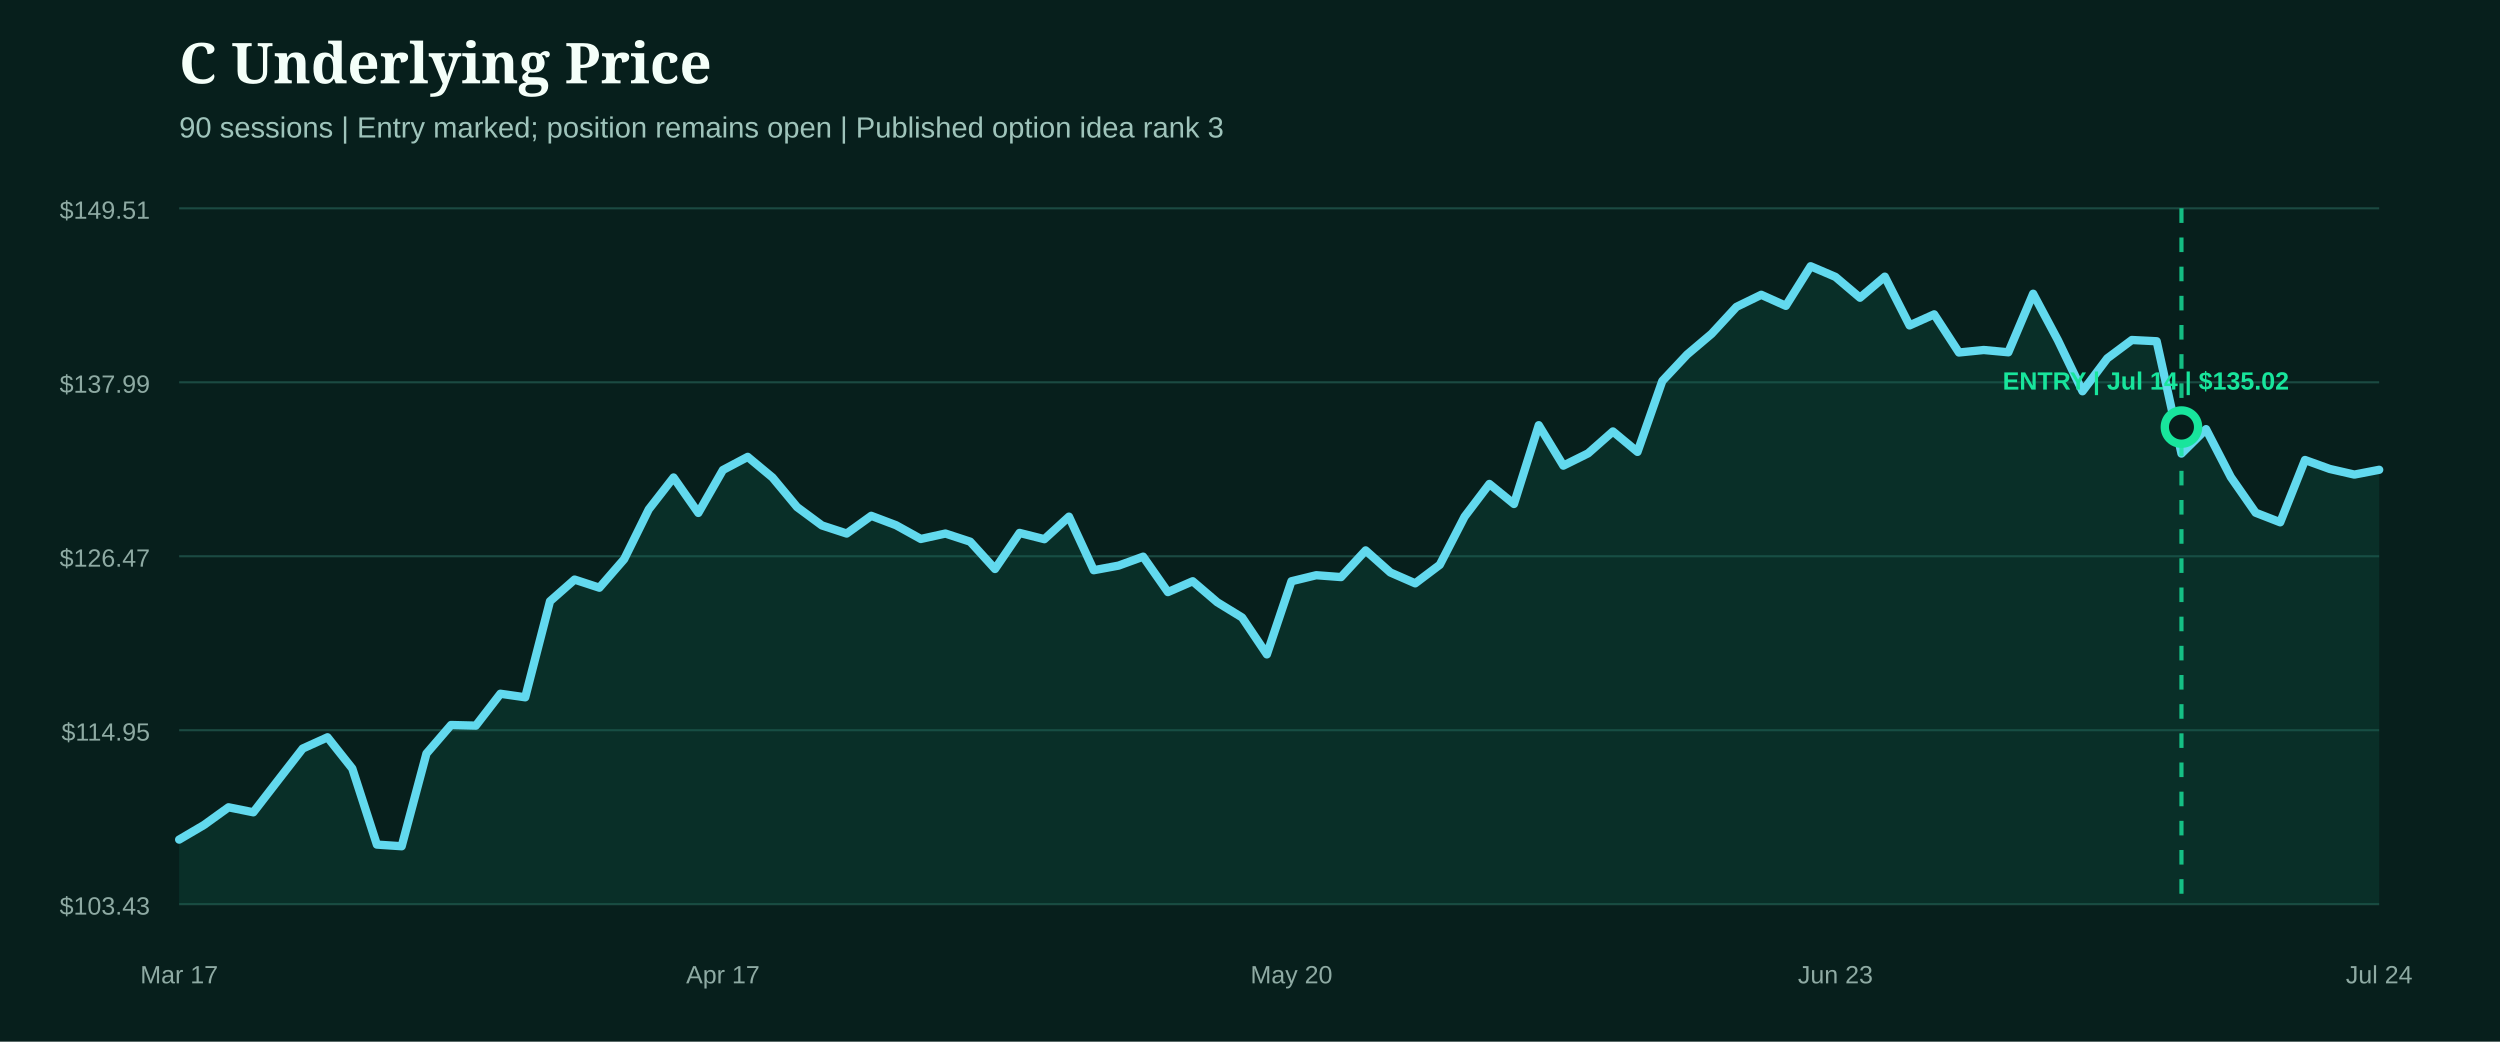
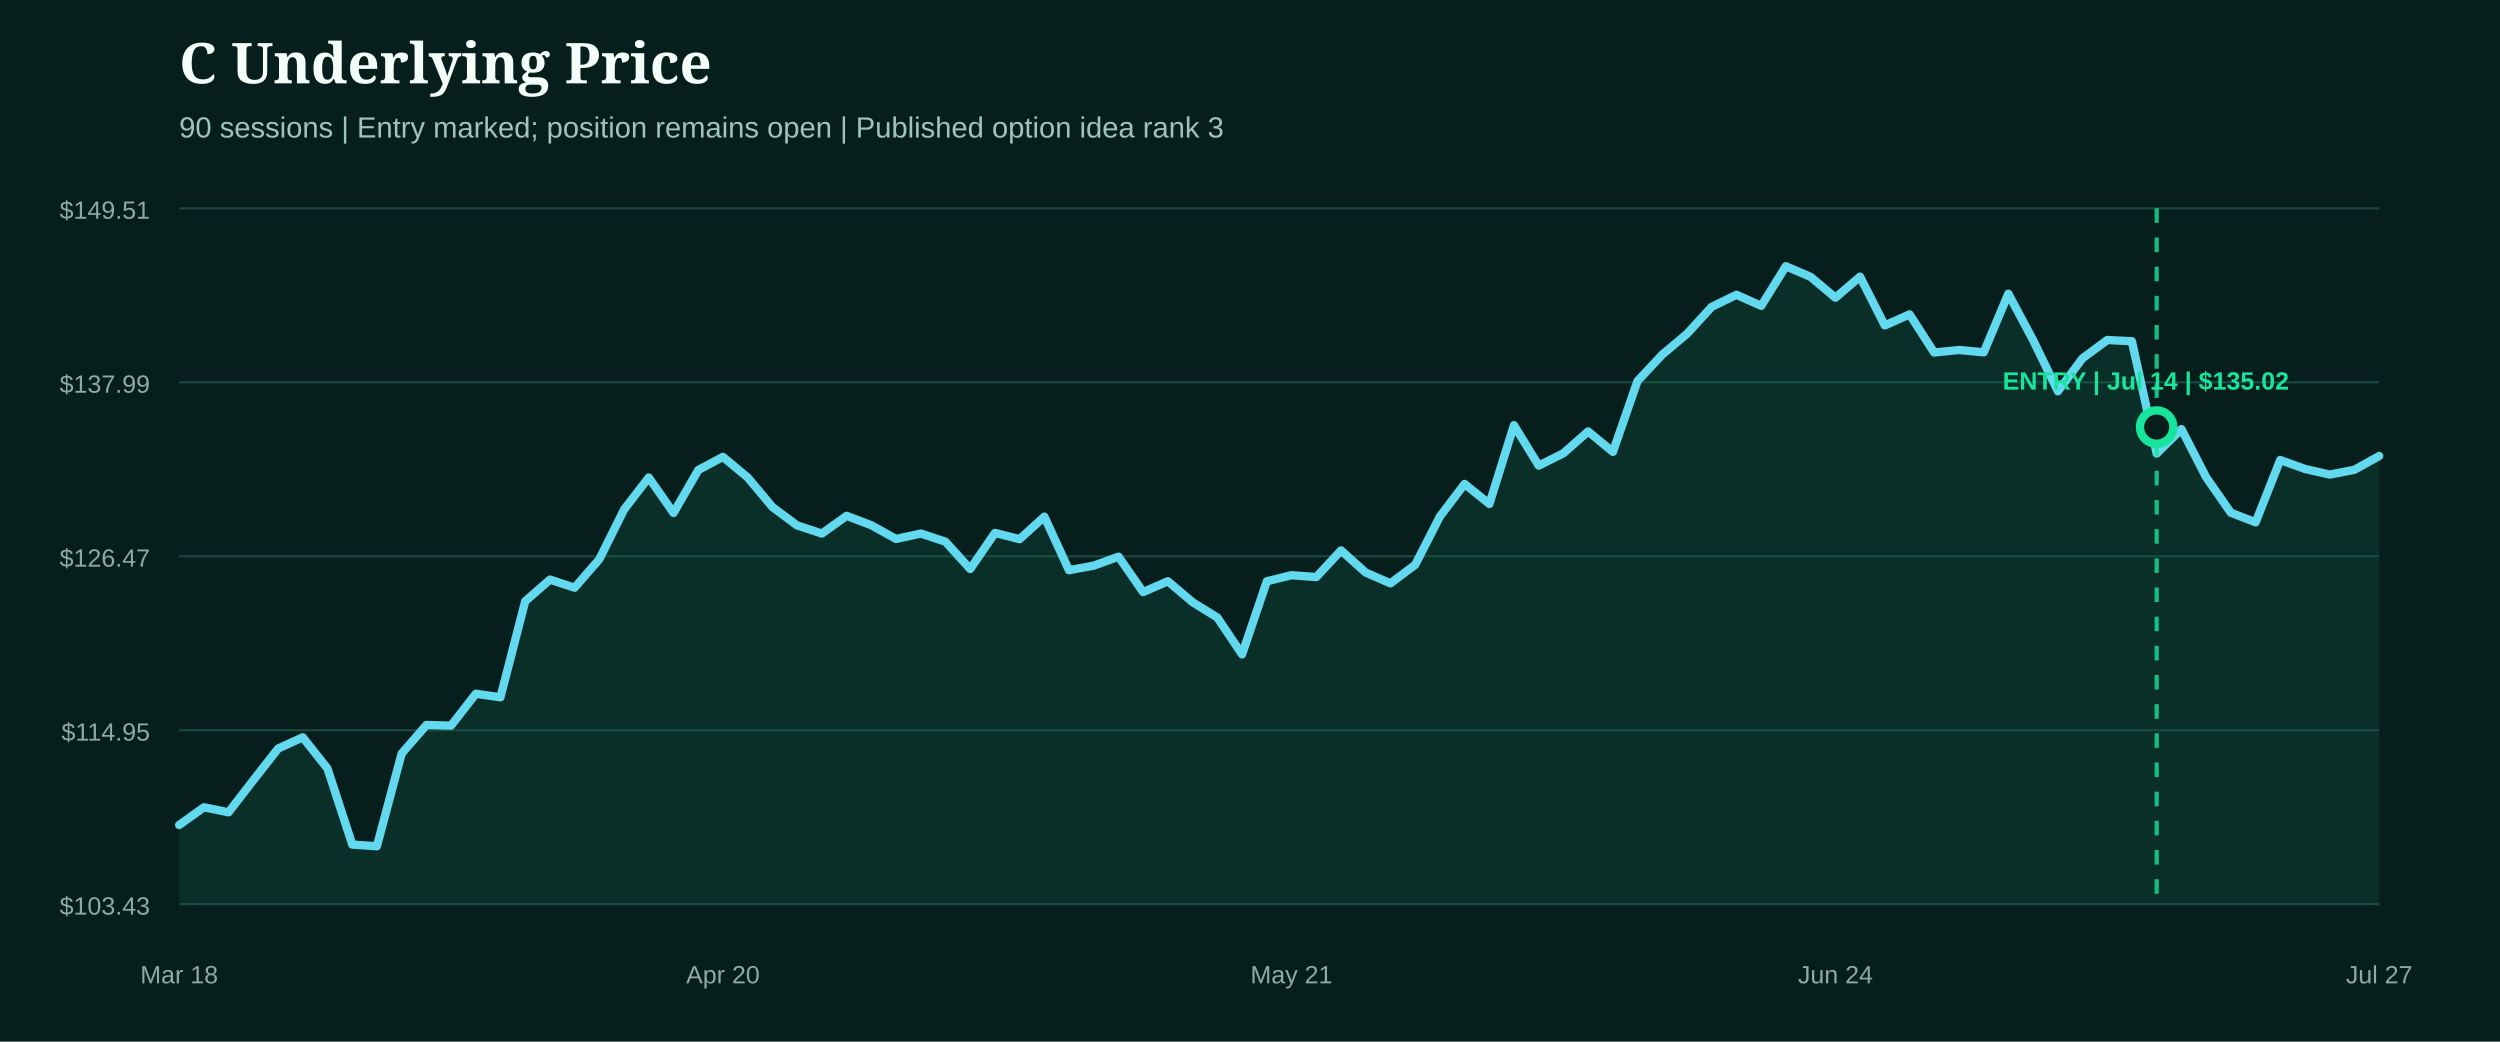
<svg xmlns="http://www.w3.org/2000/svg" width="1200" height="500" viewBox="0 0 1200 500" role="img" aria-label="C underlying price from entry">
  <rect width="1200" height="500" fill="#071f1c" />
  <style>.head{fill:#f4fff9;font:800 27px Georgia,serif}.sub{fill:#9fc4bb;font:14px Arial,sans-serif}.axis{fill:#8eaaa3;font:12px Arial,sans-serif}.marker{font:800 12px Arial,sans-serif}</style>
  <text x="86" y="40" class="head">C Underlying Price</text>
  <text x="86" y="66" class="sub">90 sessions | Entry marked; position remains open | Published option idea rank 3</text>
  <line x1="86" x2="1142" y1="100.0" y2="100.0" stroke="#1b4a42" stroke-width="1" />
  <text x="72" y="105.0" text-anchor="end" class="axis">$149.51</text>
  <line x1="86" x2="1142" y1="183.5" y2="183.5" stroke="#1b4a42" stroke-width="1" />
  <text x="72" y="188.5" text-anchor="end" class="axis">$137.99</text>
  <line x1="86" x2="1142" y1="267.0" y2="267.0" stroke="#1b4a42" stroke-width="1" />
  <text x="72" y="272.0" text-anchor="end" class="axis">$126.47</text>
  <line x1="86" x2="1142" y1="350.5" y2="350.5" stroke="#1b4a42" stroke-width="1" />
  <text x="72" y="355.5" text-anchor="end" class="axis">$114.95</text>
  <line x1="86" x2="1142" y1="434.0" y2="434.0" stroke="#1b4a42" stroke-width="1" />
  <text x="72" y="439.0" text-anchor="end" class="axis">$103.43</text>
-   <path d="M86.0,403.0 L97.9,396.0 L109.7,387.5 L121.6,389.9 L133.5,374.5 L145.3,359.3 L157.2,353.9 L169.1,368.9 L180.9,405.4 L192.8,406.2 L204.7,361.7 L216.5,348.0 L228.4,348.3 L240.2,333.0 L252.1,334.7 L264.0,288.6 L275.8,278.2 L287.7,282.1 L299.6,268.4 L311.4,244.5 L323.3,229.2 L335.2,246.2 L347.0,225.6 L358.9,219.3 L370.8,229.2 L382.6,243.4 L394.5,252.2 L406.4,256.1 L418.2,247.6 L430.1,252.1 L442.0,258.7 L453.8,256.1 L465.7,260.0 L477.6,273.1 L489.4,255.8 L501.3,258.8 L513.1,248.0 L525.0,273.7 L536.9,271.5 L548.7,267.2 L560.6,284.2 L572.5,279.0 L584.3,289.1 L596.2,296.4 L608.1,314.1 L619.9,279.0 L631.8,276.1 L643.7,277.0 L655.5,264.2 L667.4,274.8 L679.3,280.0 L691.1,271.1 L703.0,248.0 L714.9,232.3 L726.7,241.9 L738.6,204.1 L750.4,223.5 L762.3,217.6 L774.2,207.1 L786.0,216.9 L797.9,182.9 L809.8,170.2 L821.6,160.2 L833.5,147.3 L845.4,141.5 L857.2,146.8 L869.1,127.8 L881.0,132.9 L892.8,142.9 L904.7,132.8 L916.6,156.2 L928.4,150.9 L940.3,169.2 L952.2,168.0 L964.0,169.1 L975.9,141.0 L987.8,163.3 L999.6,187.8 L1011.5,172.0 L1023.3,163.2 L1035.2,163.8 L1047.1,217.7 L1058.9,206.0 L1070.8,229.0 L1082.7,246.1 L1094.5,250.7 L1106.4,220.8 L1118.3,225.1 L1130.1,227.8 L1142.0,225.5 L1142.0,434.0 L86.0,434.0 Z" fill="#0f5949" opacity="0.28" />
-   <path d="M86.0,403.0 L97.9,396.0 L109.7,387.5 L121.6,389.9 L133.5,374.5 L145.3,359.3 L157.2,353.9 L169.1,368.9 L180.9,405.4 L192.8,406.2 L204.7,361.7 L216.5,348.0 L228.4,348.3 L240.2,333.0 L252.1,334.7 L264.0,288.6 L275.8,278.2 L287.7,282.1 L299.6,268.4 L311.4,244.5 L323.3,229.2 L335.2,246.2 L347.0,225.6 L358.9,219.3 L370.8,229.2 L382.6,243.4 L394.5,252.2 L406.4,256.1 L418.2,247.6 L430.1,252.1 L442.0,258.7 L453.8,256.1 L465.7,260.0 L477.6,273.1 L489.4,255.8 L501.3,258.8 L513.1,248.0 L525.0,273.7 L536.9,271.5 L548.7,267.2 L560.6,284.2 L572.5,279.0 L584.3,289.1 L596.2,296.4 L608.1,314.1 L619.9,279.0 L631.8,276.1 L643.7,277.0 L655.5,264.2 L667.4,274.8 L679.3,280.0 L691.1,271.1 L703.0,248.0 L714.9,232.3 L726.7,241.9 L738.6,204.1 L750.4,223.5 L762.3,217.6 L774.2,207.1 L786.0,216.9 L797.9,182.9 L809.8,170.2 L821.6,160.2 L833.5,147.3 L845.4,141.5 L857.2,146.8 L869.1,127.8 L881.0,132.9 L892.8,142.9 L904.7,132.8 L916.6,156.2 L928.4,150.9 L940.3,169.2 L952.2,168.0 L964.0,169.1 L975.9,141.0 L987.8,163.3 L999.6,187.8 L1011.5,172.0 L1023.3,163.2 L1035.2,163.8 L1047.1,217.7 L1058.9,206.0 L1070.8,229.0 L1082.7,246.1 L1094.5,250.7 L1106.4,220.8 L1118.3,225.1 L1130.1,227.8 L1142.0,225.5" fill="none" stroke="#62d9ee" stroke-width="4" stroke-linecap="round" stroke-linejoin="round" />
+   <path d="M86.0,396.0 L97.9,387.5 L109.7,389.9 L121.6,374.5 L133.5,359.3 L145.3,353.9 L157.2,368.9 L169.1,405.4 L180.9,406.2 L192.8,361.7 L204.7,348.0 L216.5,348.3 L228.4,333.0 L240.2,334.7 L252.1,288.6 L264.0,278.2 L275.8,282.1 L287.7,268.4 L299.6,244.5 L311.4,229.2 L323.3,246.2 L335.2,225.6 L347.0,219.3 L358.9,229.2 L370.8,243.4 L382.6,252.2 L394.5,256.1 L406.4,247.6 L418.2,252.1 L430.1,258.7 L442.0,256.1 L453.8,260.0 L465.7,273.1 L477.6,255.8 L489.4,258.8 L501.3,248.0 L513.1,273.7 L525.0,271.5 L536.9,267.2 L548.7,284.2 L560.6,279.0 L572.5,289.1 L584.3,296.4 L596.2,314.1 L608.1,279.0 L619.9,276.1 L631.8,277.0 L643.7,264.2 L655.5,274.8 L667.4,280.0 L679.3,271.1 L691.1,248.0 L703.0,232.3 L714.9,241.9 L726.7,204.1 L738.6,223.5 L750.4,217.6 L762.3,207.1 L774.2,216.9 L786.0,182.9 L797.9,170.2 L809.8,160.2 L821.6,147.3 L833.5,141.5 L845.4,146.8 L857.2,127.8 L869.1,132.9 L881.0,142.9 L892.8,132.8 L904.7,156.2 L916.6,150.9 L928.4,169.2 L940.3,168.0 L952.2,169.1 L964.0,141.0 L975.9,163.3 L987.8,187.8 L999.6,172.0 L1011.5,163.2 L1023.3,163.8 L1035.2,217.7 L1047.1,206.0 L1058.9,229.0 L1070.8,246.1 L1082.7,250.7 L1094.5,220.8 L1106.4,225.1 L1118.3,227.8 L1130.1,225.5 L1142.0,218.9 L1142.0,434.0 L86.0,434.0 Z" fill="#0f5949" opacity="0.28" />
+   <path d="M86.0,396.0 L97.9,387.5 L109.7,389.9 L121.6,374.5 L133.5,359.3 L145.3,353.9 L157.2,368.9 L169.1,405.4 L180.9,406.2 L192.8,361.7 L204.7,348.0 L216.5,348.3 L228.4,333.0 L240.2,334.7 L252.1,288.6 L264.0,278.2 L275.8,282.1 L287.7,268.4 L299.6,244.5 L311.4,229.2 L323.3,246.2 L335.2,225.6 L347.0,219.3 L358.9,229.2 L370.8,243.4 L382.6,252.2 L394.5,256.1 L406.4,247.6 L418.2,252.1 L430.1,258.7 L442.0,256.1 L453.8,260.0 L465.7,273.1 L477.6,255.8 L489.4,258.8 L501.3,248.0 L513.1,273.7 L525.0,271.5 L536.9,267.2 L548.7,284.2 L560.6,279.0 L572.5,289.1 L584.3,296.4 L596.2,314.1 L608.1,279.0 L619.9,276.1 L631.8,277.0 L643.7,264.2 L655.5,274.8 L667.4,280.0 L679.3,271.1 L691.1,248.0 L703.0,232.3 L714.9,241.9 L726.7,204.1 L738.6,223.5 L750.4,217.6 L762.3,207.1 L774.2,216.9 L786.0,182.9 L797.9,170.2 L809.8,160.2 L821.6,147.3 L833.5,141.5 L845.4,146.8 L857.2,127.8 L869.1,132.9 L881.0,142.9 L892.8,132.8 L904.7,156.2 L916.6,150.9 L928.4,169.2 L940.3,168.0 L952.2,169.1 L964.0,141.0 L975.9,163.3 L987.8,187.8 L999.6,172.0 L1011.5,163.2 L1023.3,163.8 L1035.2,217.7 L1047.1,206.0 L1058.9,229.0 L1070.8,246.1 L1082.7,250.7 L1094.5,220.8 L1106.4,225.1 L1118.3,227.8 L1130.1,225.5 L1142.0,218.9" fill="none" stroke="#62d9ee" stroke-width="4" stroke-linecap="round" stroke-linejoin="round" />
  <g>
-     <line x1="1047.1" x2="1047.1" y1="100" y2="434" stroke="#18e59c" stroke-width="2" stroke-dasharray="7 7" opacity="0.8" />
-     <circle cx="1047.1" cy="205.0" r="8" fill="#071f1c" stroke="#18e59c" stroke-width="4" />
+     <line x1="1035.2" x2="1035.2" y1="100" y2="434" stroke="#18e59c" stroke-width="2" stroke-dasharray="7 7" opacity="0.8" />
+     <circle cx="1035.2" cy="205.0" r="8" fill="#071f1c" stroke="#18e59c" stroke-width="4" />
    <text x="1030.0" y="187.0" text-anchor="middle" class="marker" fill="#18e59c">ENTRY | Jul 14 | $135.02</text>
  </g>
-   <text x="86.0" y="472" text-anchor="middle" class="axis">Mar 17</text>
-   <text x="347.0" y="472" text-anchor="middle" class="axis">Apr 17</text>
-   <text x="619.9" y="472" text-anchor="middle" class="axis">May 20</text>
-   <text x="881.0" y="472" text-anchor="middle" class="axis">Jun 23</text>
-   <text x="1142.0" y="472" text-anchor="middle" class="axis">Jul 24</text>
+   <text x="86.0" y="472" text-anchor="middle" class="axis">Mar 18</text>
+   <text x="347.0" y="472" text-anchor="middle" class="axis">Apr 20</text>
+   <text x="619.9" y="472" text-anchor="middle" class="axis">May 21</text>
+   <text x="881.0" y="472" text-anchor="middle" class="axis">Jun 24</text>
+   <text x="1142.0" y="472" text-anchor="middle" class="axis">Jul 27</text>
</svg>
